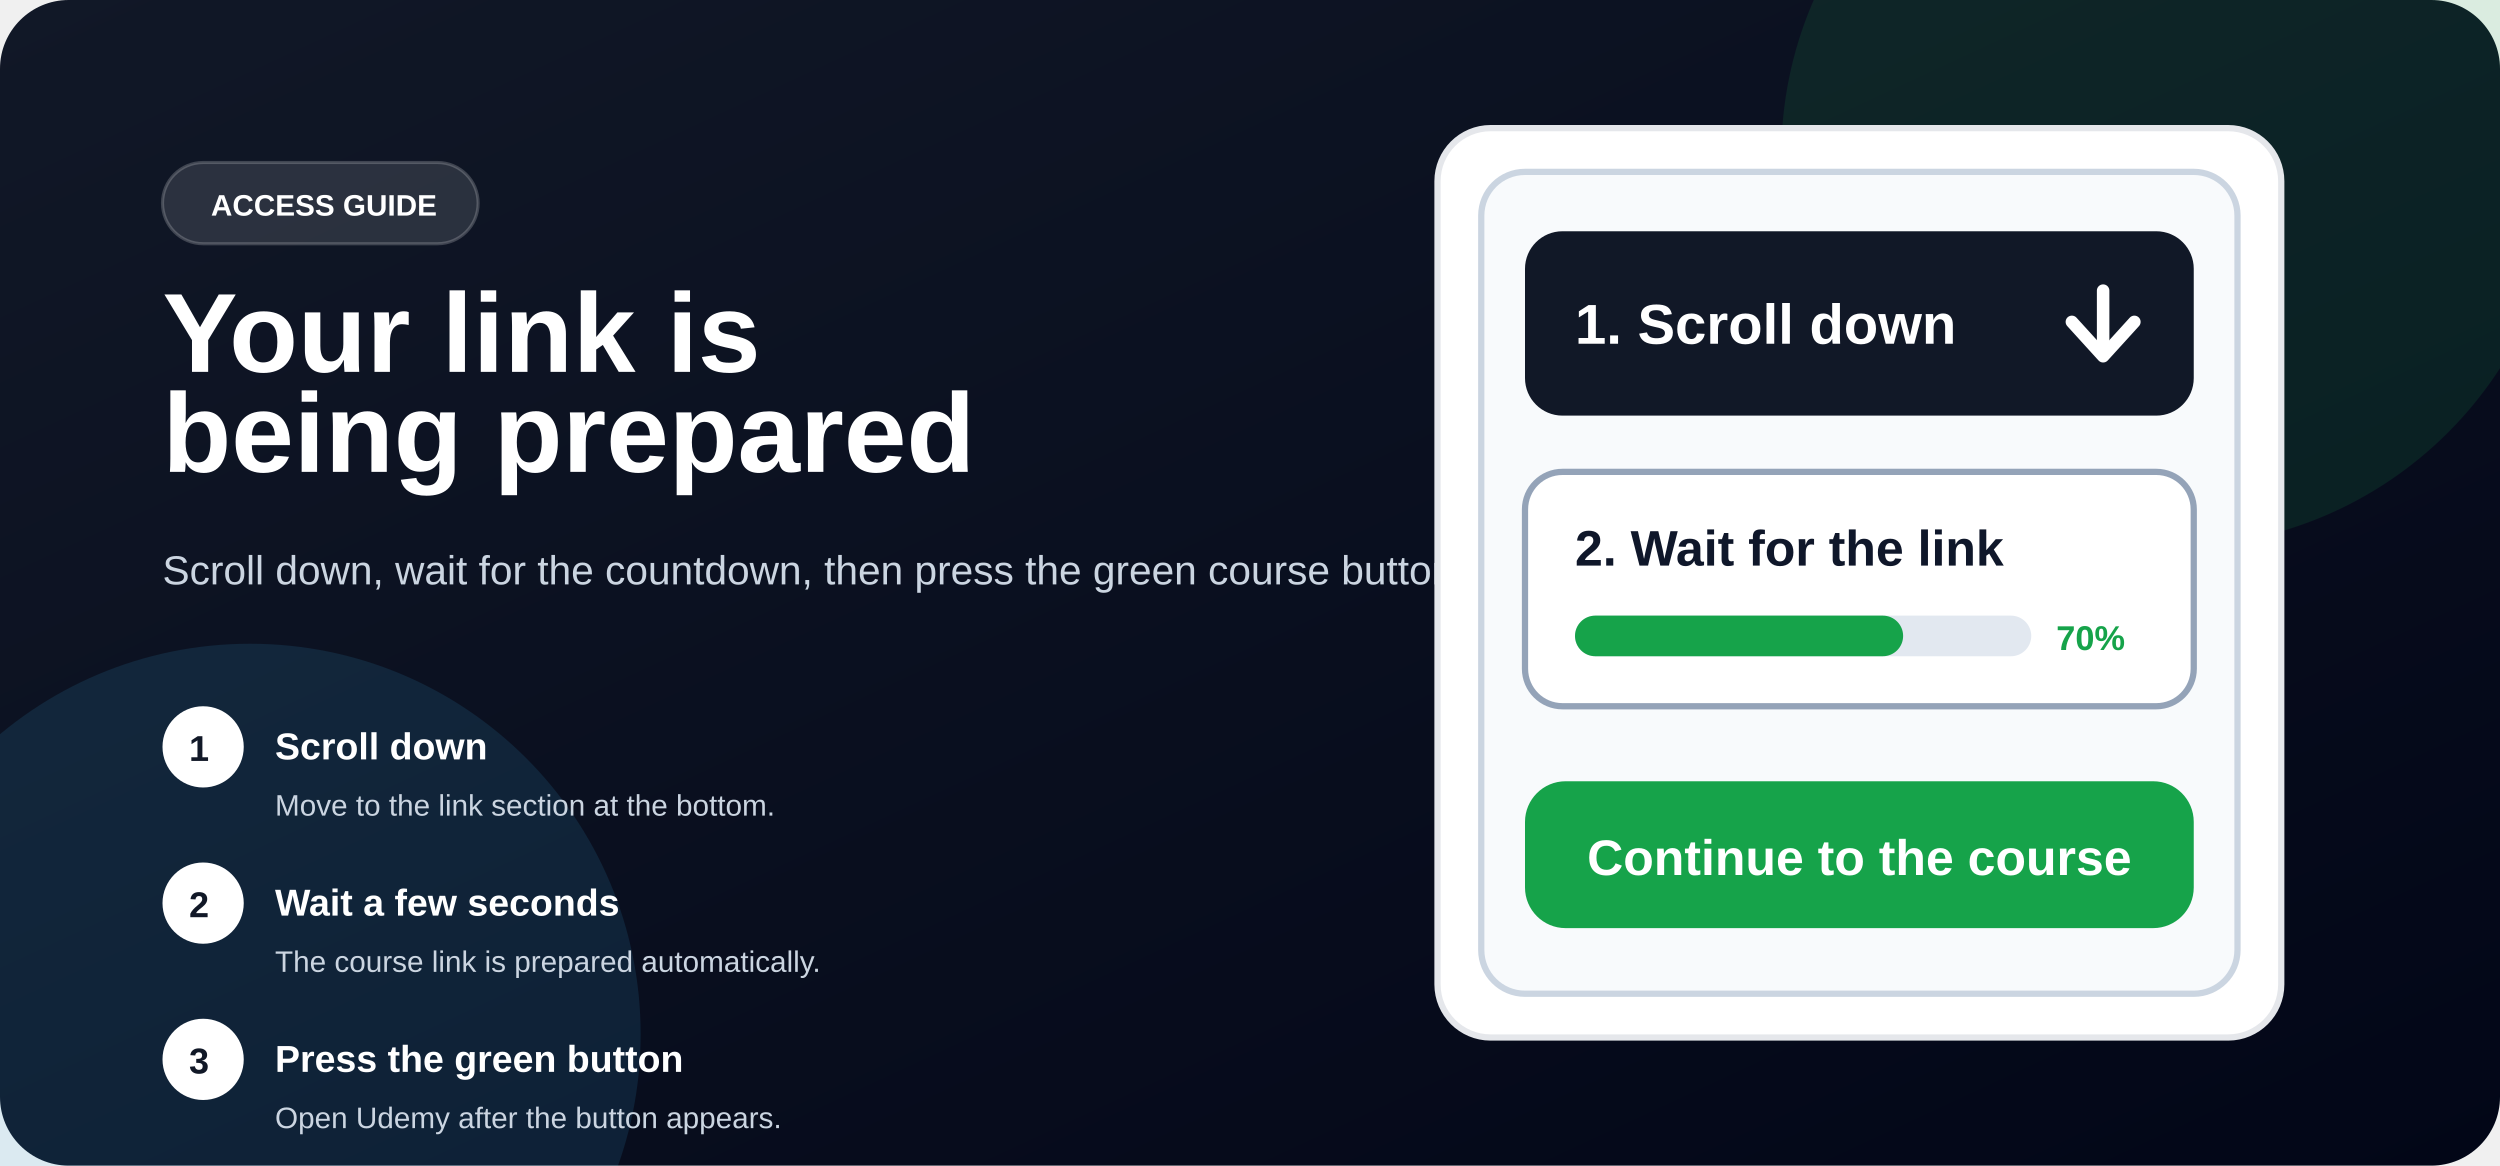
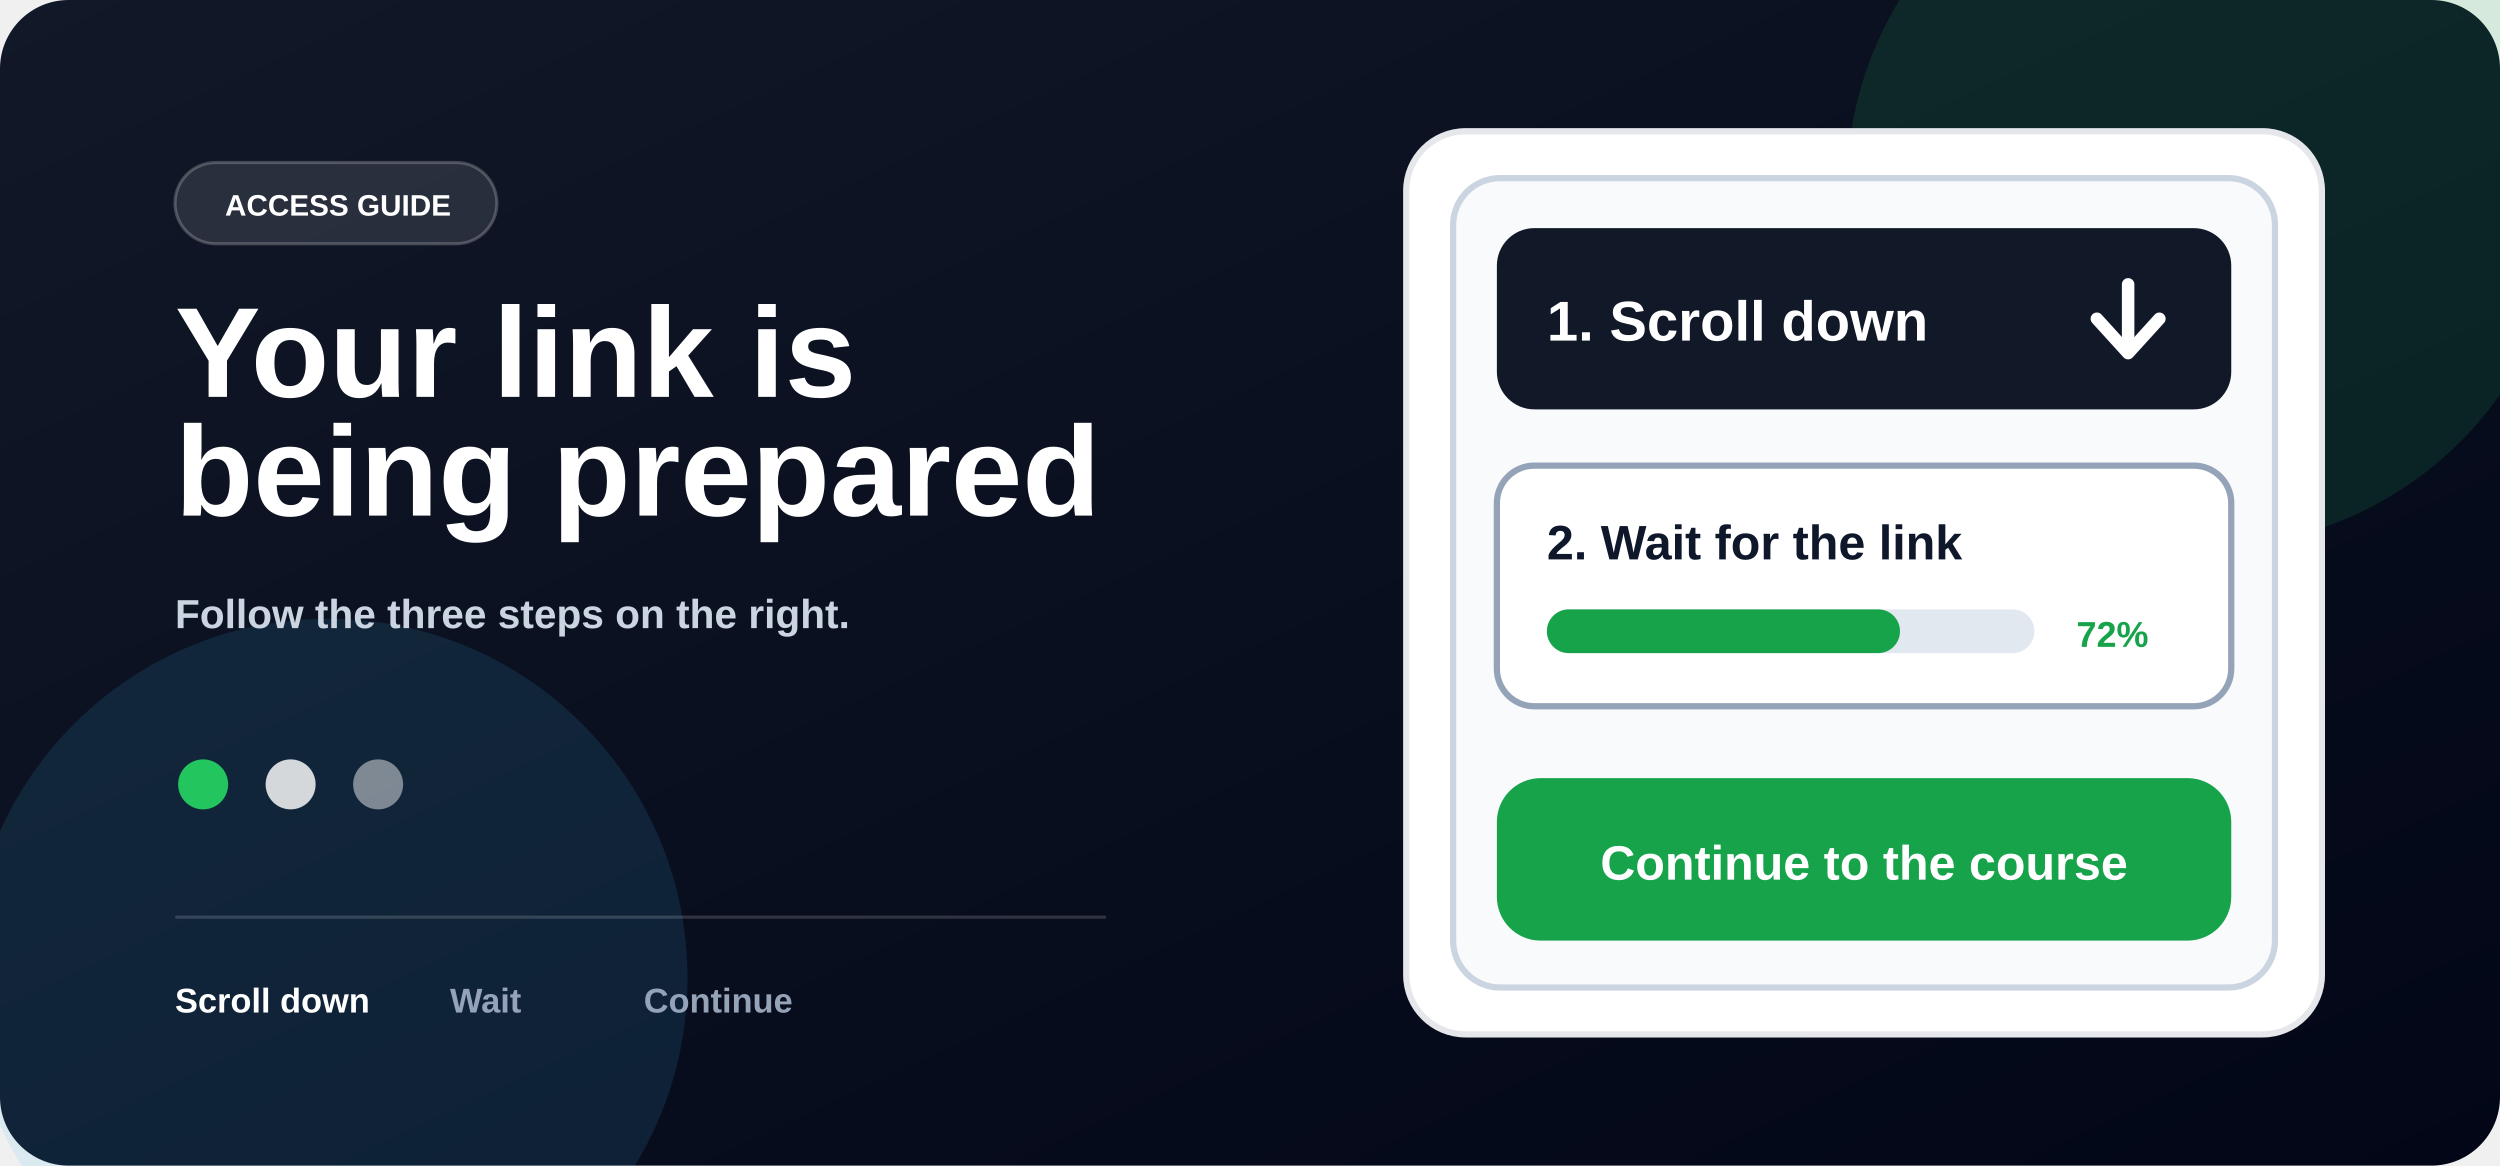
<svg xmlns="http://www.w3.org/2000/svg" width="1600" height="746" viewBox="0 0 1600 746" role="img" aria-labelledby="title desc">
  <defs>
    <linearGradient id="bg" x1="0" y1="0" x2="1" y2="1">
      <stop offset="0" stop-color="#111827" />
      <stop offset="1" stop-color="#020617" />
    </linearGradient>
  </defs>
  <rect width="1600" height="746" rx="44" fill="url(#bg)" />
-   <circle cx="1390" cy="100" r="250" fill="#22c55e" opacity=".11" />
-   <circle cx="160" cy="662" r="250" fill="#38bdf8" opacity=".12" />
-   <g transform="translate(104 104)">
-     <rect width="202" height="52" rx="26" fill="#ffffff" fill-opacity=".12" stroke="#ffffff" stroke-opacity=".2" stroke-width="2" />
-     <text x="31" y="34" font-family="Arial, sans-serif" font-size="19" font-weight="900" fill="#ffffff">ACCESS GUIDE</text>
-     <text x="0" y="134" font-family="Arial, sans-serif" font-size="72" font-weight="900" fill="#ffffff">Your link is</text>
-     <text x="0" y="198" font-family="Arial, sans-serif" font-size="72" font-weight="900" fill="#ffffff">being prepared</text>
-     <text x="0" y="270" font-family="Arial, sans-serif" font-size="26" fill="#cbd5e1">Scroll down, wait for the countdown, then press the green course button.</text>
-     <g transform="translate(0 348)">
-       <circle cx="26" cy="26" r="26" fill="#ffffff" />
-       <text x="17" y="35" font-family="Arial, sans-serif" font-size="23" font-weight="900" fill="#111827">1</text>
-       <text x="72" y="34" font-family="Arial, sans-serif" font-size="24" font-weight="900" fill="#ffffff">Scroll down</text>
-       <text x="72" y="70" font-family="Arial, sans-serif" font-size="19" fill="#cbd5e1">Move to the link section at the bottom.</text>
+   <circle cx="210" cy="626" r="230" fill="#38bdf8" opacity=".12" />
+   <circle cx="1412" cy="120" r="230" fill="#22c55e" opacity=".13" />
+   <g transform="translate(112 104)">
+     <rect width="206" height="52" rx="26" fill="#ffffff" fill-opacity=".11" stroke="#ffffff" stroke-opacity=".22" stroke-width="2" />
+     <text x="32" y="34" font-family="Arial, sans-serif" font-size="19" font-weight="900" fill="#ffffff">ACCESS GUIDE</text>
+     <text x="0" y="150" font-family="Arial, sans-serif" font-size="82" font-weight="900" fill="#ffffff">Your link is</text>
+     <text x="0" y="226" font-family="Arial, sans-serif" font-size="82" font-weight="900" fill="#ffffff">being prepared</text>
+     <text x="0" y="298" font-family="Arial, sans-serif" font-size="26" font-weight="700" fill="#cbd5e1">Follow the three steps on the right.</text>
+     <g transform="translate(2 382)">
+       <circle cx="16" cy="16" r="16" fill="#22c55e" />
+       <circle cx="72" cy="16" r="16" fill="#ffffff" fill-opacity=".82" />
+       <circle cx="128" cy="16" r="16" fill="#ffffff" fill-opacity=".46" />
    </g>
-     <g transform="translate(0 448)">
-       <circle cx="26" cy="26" r="26" fill="#ffffff" />
-       <text x="17" y="35" font-family="Arial, sans-serif" font-size="23" font-weight="900" fill="#111827">2</text>
-       <text x="72" y="34" font-family="Arial, sans-serif" font-size="24" font-weight="900" fill="#ffffff">Wait a few seconds</text>
-       <text x="72" y="70" font-family="Arial, sans-serif" font-size="19" fill="#cbd5e1">The course link is prepared automatically.</text>
-     </g>
-     <g transform="translate(0 548)">
-       <circle cx="26" cy="26" r="26" fill="#ffffff" />
-       <text x="17" y="35" font-family="Arial, sans-serif" font-size="23" font-weight="900" fill="#111827">3</text>
-       <text x="72" y="34" font-family="Arial, sans-serif" font-size="24" font-weight="900" fill="#ffffff">Press the green button</text>
-       <text x="72" y="70" font-family="Arial, sans-serif" font-size="19" fill="#cbd5e1">Open Udemy after the button appears.</text>
+     <g transform="translate(0 482)">
+       <rect width="596" height="2" rx="1" fill="#ffffff" opacity=".16" />
+       <text x="0" y="62" font-family="Arial, sans-serif" font-size="22" font-weight="800" fill="#ffffff">Scroll down</text>
+       <text x="176" y="62" font-family="Arial, sans-serif" font-size="22" font-weight="800" fill="#94a3b8">Wait</text>
+       <text x="300" y="62" font-family="Arial, sans-serif" font-size="22" font-weight="800" fill="#94a3b8">Continue</text>
    </g>
  </g>
-   <g transform="translate(920 82)">
-     <rect width="540" height="582" rx="34" fill="#ffffff" stroke="#e5e7eb" stroke-width="4" />
-     <rect x="28" y="28" width="484" height="526" rx="28" fill="#f8fafc" stroke="#cbd5e1" stroke-width="4" />
-     <g transform="translate(56 66)">
-       <rect width="428" height="118" rx="24" fill="#111827" />
+   <g transform="translate(900 84)">
+     <rect width="586" height="578" rx="38" fill="#ffffff" stroke="#e5e7eb" stroke-width="4" />
+     <rect x="30" y="30" width="526" height="518" rx="30" fill="#f8fafc" stroke="#cbd5e1" stroke-width="4" />
+     <g transform="translate(58 62)">
+       <rect width="470" height="116" rx="24" fill="#111827" />
      <text x="32" y="72" font-family="Arial, sans-serif" font-size="36" font-weight="900" fill="#ffffff">1. Scroll down</text>
-       <path d="M370 38v36" stroke="#ffffff" stroke-width="8" stroke-linecap="round" />
-       <path d="M350 58l20 22 20-22" fill="none" stroke="#ffffff" stroke-width="8" stroke-linecap="round" stroke-linejoin="round" />
+       <path d="M404 36v38" stroke="#ffffff" stroke-width="8" stroke-linecap="round" />
+       <path d="M384 58l20 22 20-22" fill="none" stroke="#ffffff" stroke-width="8" stroke-linecap="round" stroke-linejoin="round" />
    </g>
-     <g transform="translate(56 220)">
-       <rect width="428" height="150" rx="24" fill="#ffffff" stroke="#94a3b8" stroke-width="4" />
-       <text x="32" y="60" font-family="Arial, sans-serif" font-size="32" font-weight="900" fill="#0f172a">2. Wait for the link</text>
-       <rect x="32" y="92" width="292" height="26" rx="13" fill="#e2e8f0" />
-       <rect x="32" y="92" width="210" height="26" rx="13" fill="#16a34a" />
-       <text x="362" y="114" text-anchor="middle" font-family="Arial, sans-serif" font-size="22" font-weight="900" fill="#16a34a">70%</text>
+     <g transform="translate(58 214)">
+       <rect width="470" height="154" rx="24" fill="#ffffff" stroke="#94a3b8" stroke-width="4" />
+       <text x="32" y="60" font-family="Arial, sans-serif" font-size="31" font-weight="900" fill="#0f172a">2. Wait for the link</text>
+       <rect x="32" y="92" width="312" height="28" rx="14" fill="#e2e8f0" />
+       <rect x="32" y="92" width="226" height="28" rx="14" fill="#16a34a" />
+       <text x="394" y="116" text-anchor="middle" font-family="Arial, sans-serif" font-size="23" font-weight="900" fill="#16a34a">72%</text>
    </g>
-     <g transform="translate(56 418)">
-       <rect width="428" height="94" rx="26" fill="#16a34a" />
-       <text x="214" y="60" text-anchor="middle" font-family="Arial, sans-serif" font-size="32" font-weight="900" fill="#ffffff">Continue to the course</text>
+     <g transform="translate(58 414)">
+       <rect width="470" height="104" rx="28" fill="#16a34a" />
+       <text x="235" y="65" text-anchor="middle" font-family="Arial, sans-serif" font-size="31" font-weight="900" fill="#ffffff">Continue to the course</text>
    </g>
  </g>
</svg>
